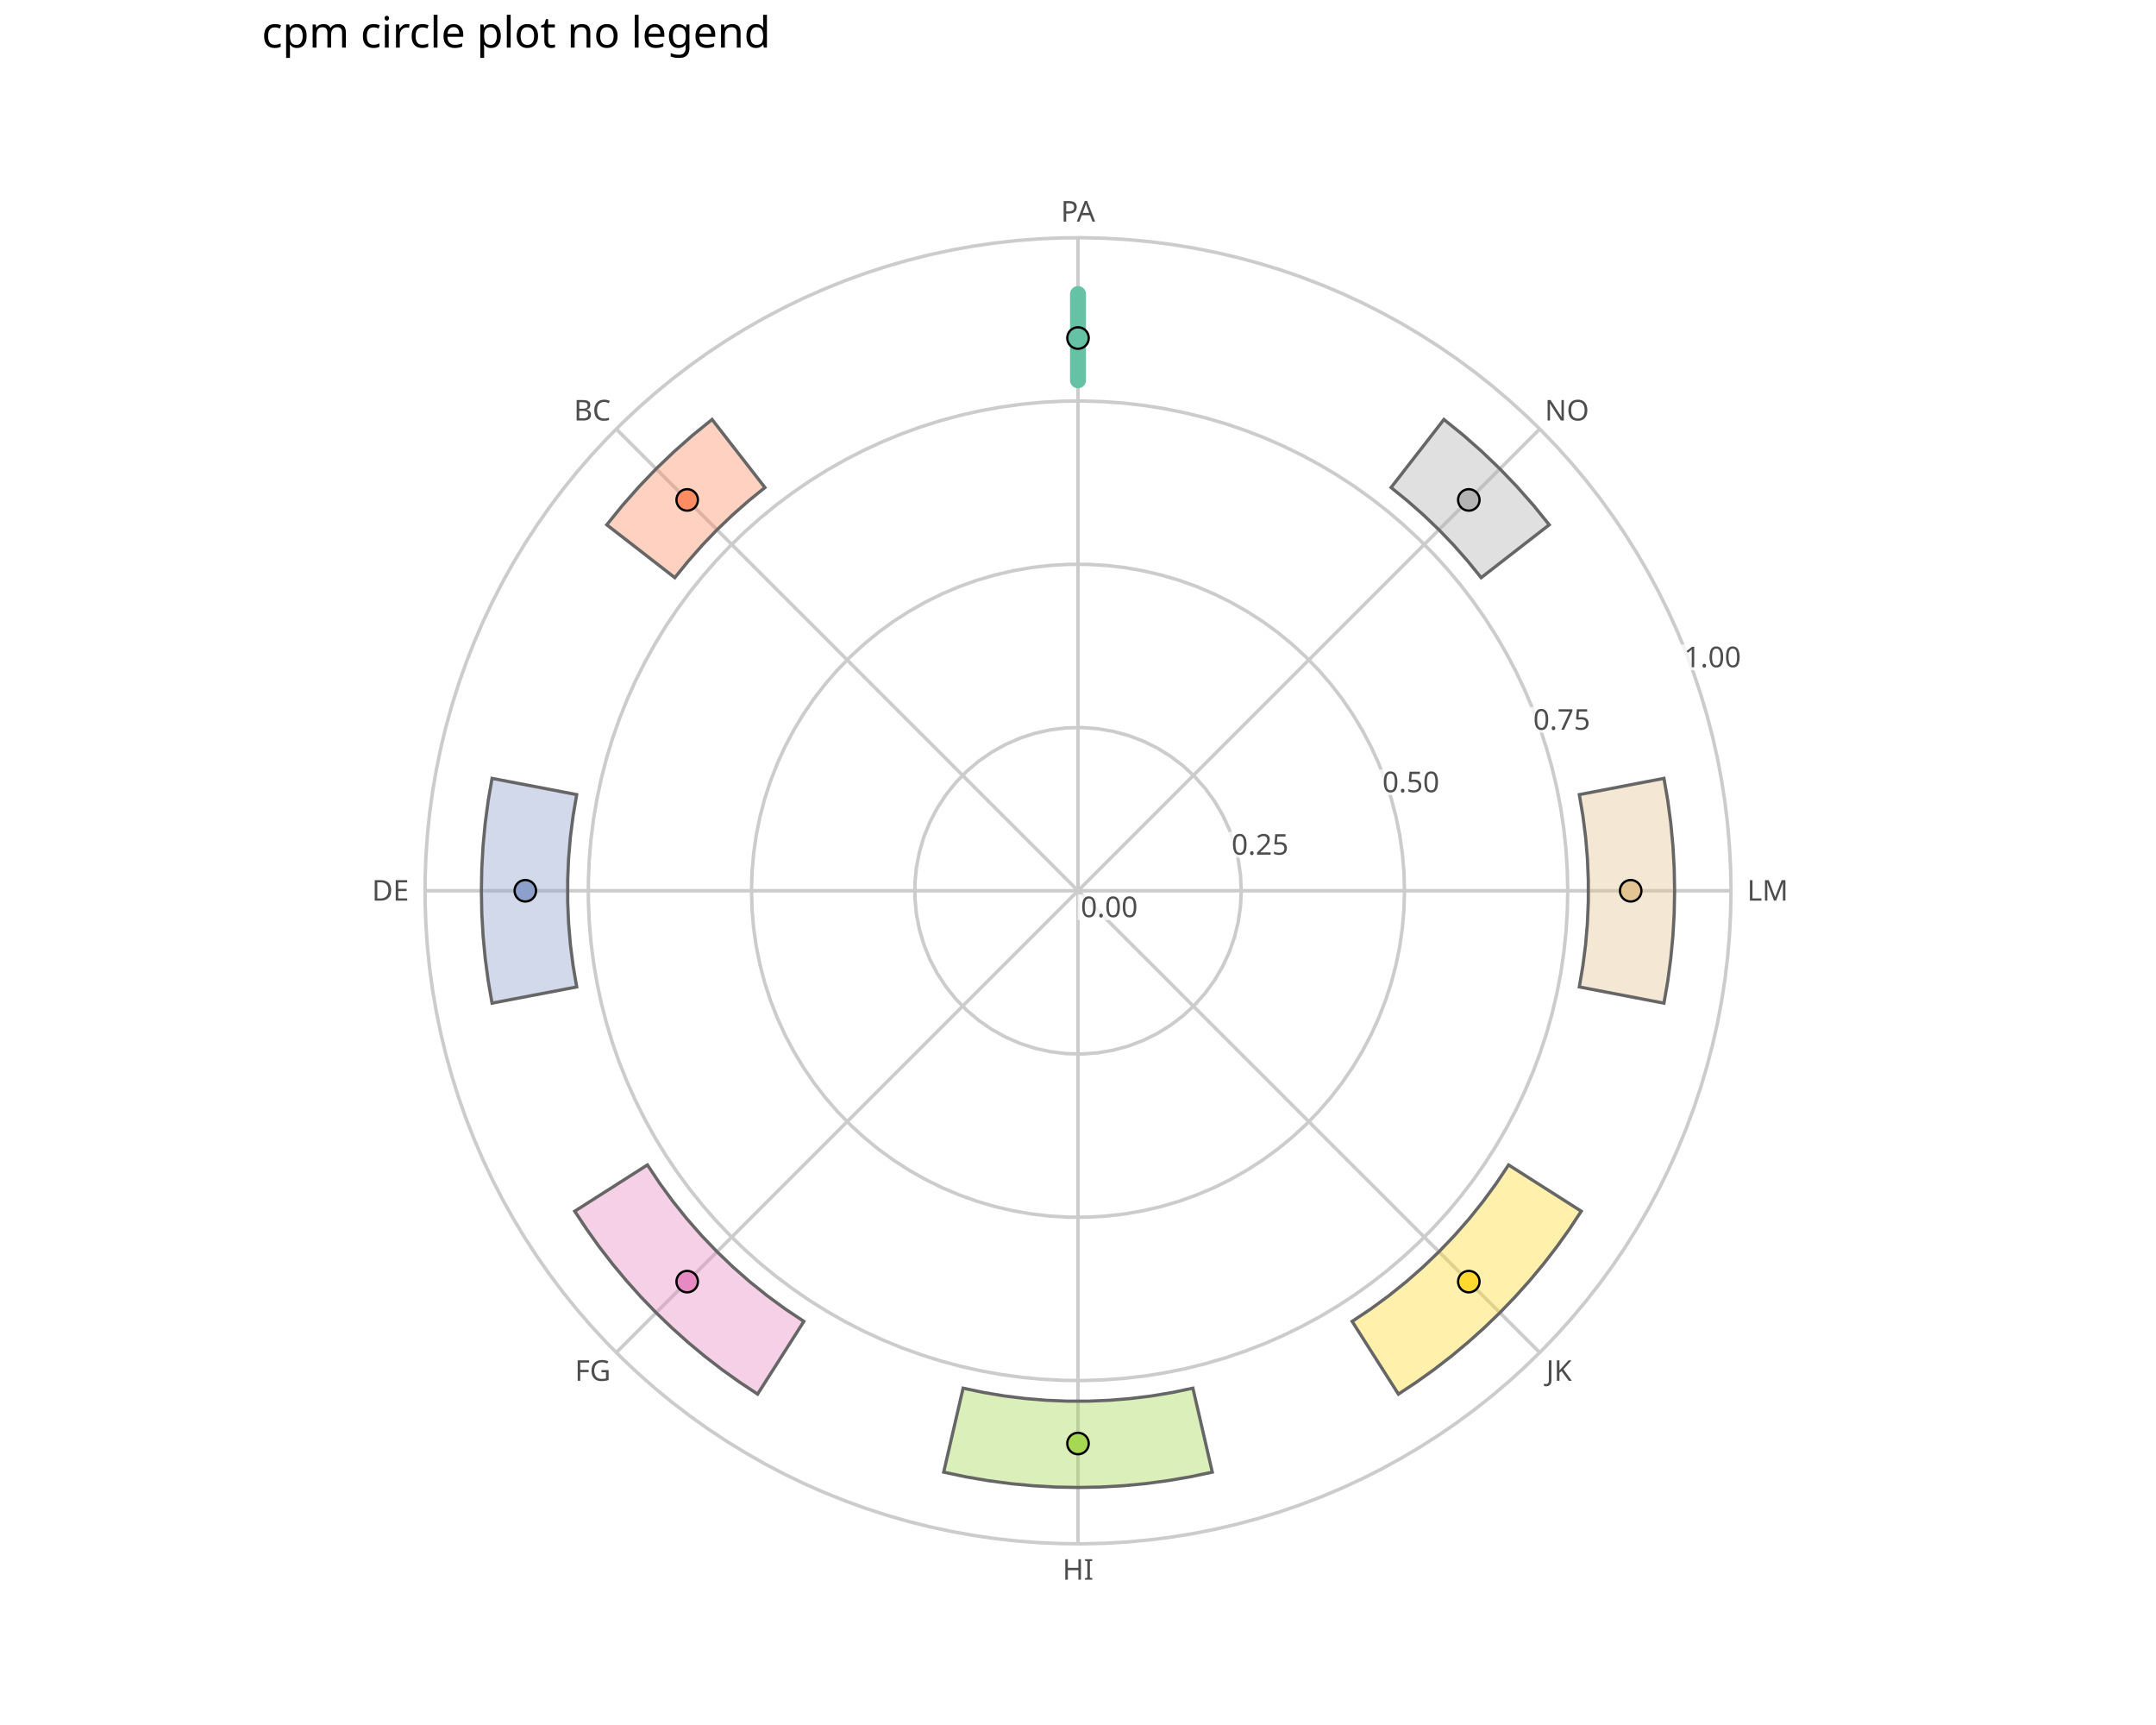
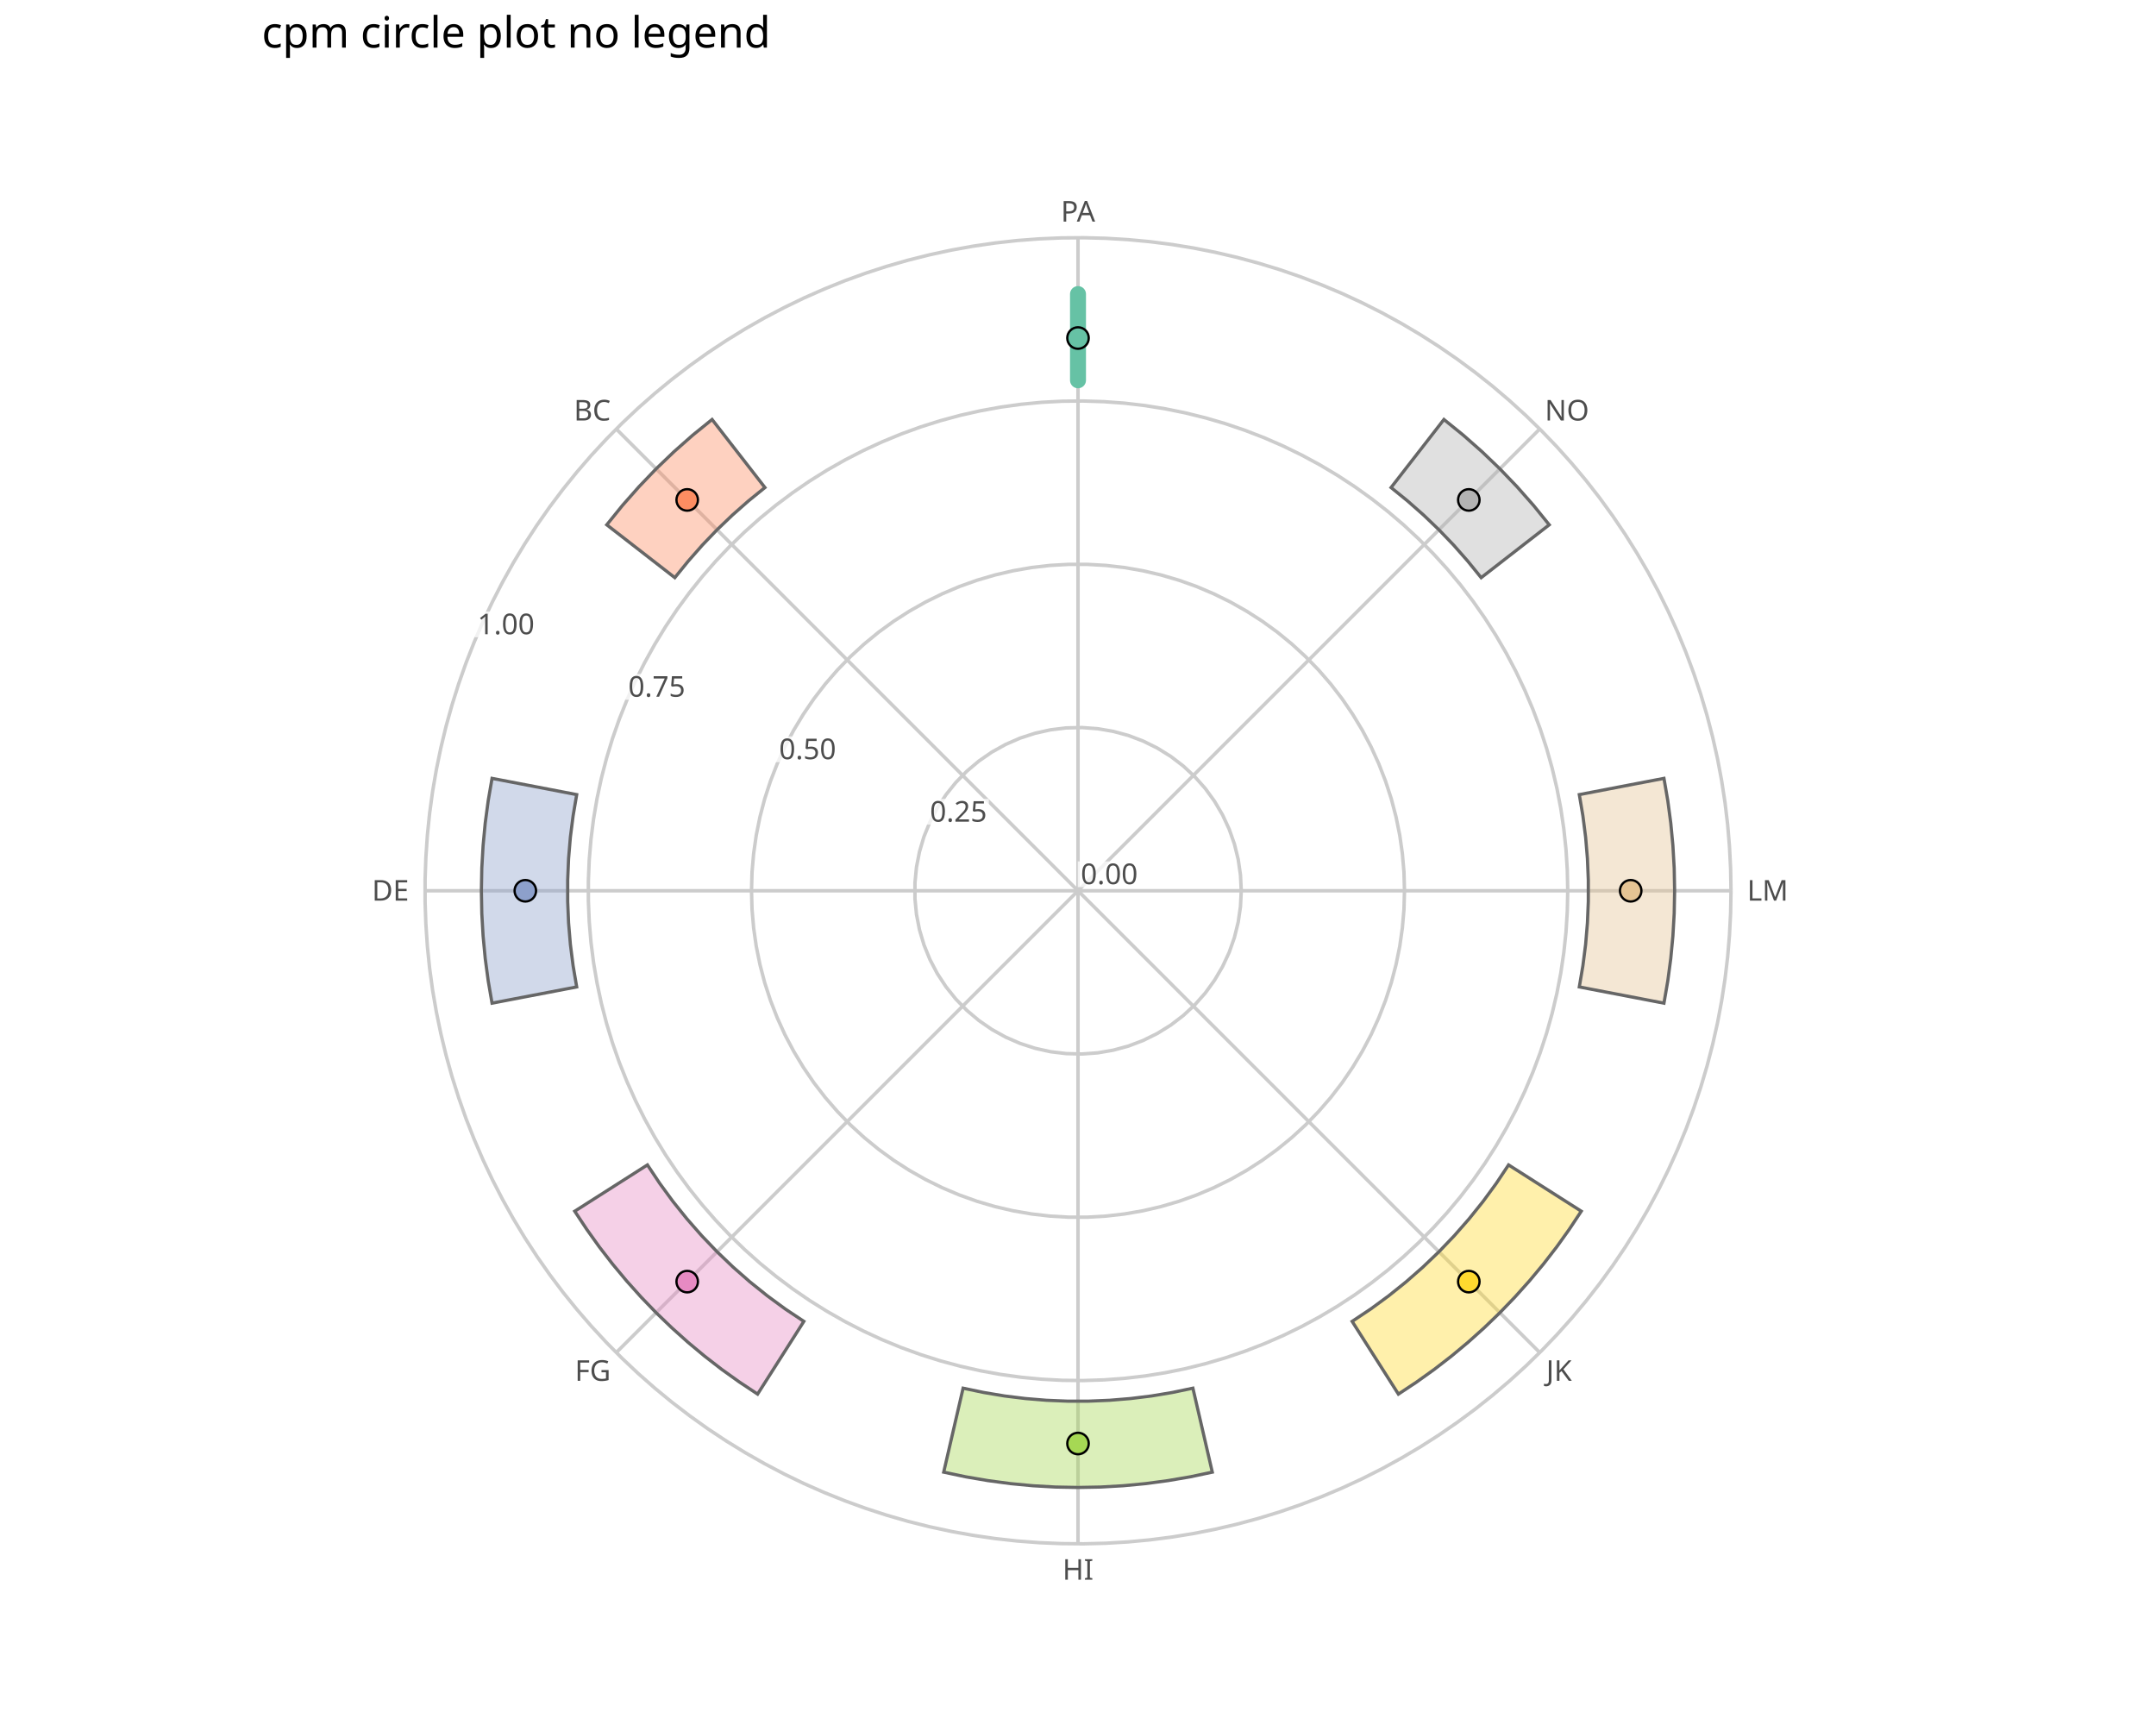
<svg xmlns="http://www.w3.org/2000/svg" class="svglite" data-engine-version="2.0" width="720.00pt" height="576.00pt" viewBox="0 0 720.00 576.00">
  <defs>
    <style type="text/css">
    .svglite line, .svglite polyline, .svglite polygon, .svglite path, .svglite rect, .svglite circle {
      fill: none;
      stroke: #000000;
      stroke-linecap: round;
      stroke-linejoin: round;
      stroke-miterlimit: 10.00;
    }
  </style>
  </defs>
  <rect width="100%" height="100%" style="stroke: none; fill: #FFFFFF;" />
  <defs>
    <clipPath id="cpMC4wMHw3MjAuMDB8MC4wMHw1NzYuMDA=">
      <rect x="0.00" y="0.00" width="720.00" height="576.00" />
    </clipPath>
  </defs>
  <g clip-path="url(#cpMC4wMHw3MjAuMDB8MC4wMHw1NzYuMDA=)">
</g>
  <defs>
    <clipPath id="cpODEuNDR8NjM4LjU2fDAuMDB8NTc2LjAw">
      <rect x="81.44" y="0.00" width="557.12" height="576.00" />
    </clipPath>
  </defs>
  <g clip-path="url(#cpODEuNDR8NjM4LjU2fDAuMDB8NTc2LjAw)">
    <rect x="81.44" y="0.00" width="557.12" height="576.00" style="stroke-width: 1.16; stroke: none; fill: #FFFFFF;" />
  </g>
  <g clip-path="url(#cpMC4wMHw3MjAuMDB8MC4wMHw1NzYuMDA=)">
    <polyline points="360.00,297.44 360.00,297.44 " style="stroke-width: 1.16; stroke: #CCCCCC; stroke-linecap: butt;" />
    <polyline points="414.52,297.44 414.26,292.18 413.50,286.96 412.24,281.85 410.49,276.88 408.27,272.10 405.60,267.56 402.51,263.30 399.01,259.36 395.15,255.77 390.97,252.57 386.49,249.79 381.77,247.46 376.85,245.59 371.76,244.21 366.57,243.32 361.32,242.94 356.05,243.06 350.82,243.70 345.68,244.84 340.67,246.46 335.84,248.57 331.23,251.13 326.90,254.12 322.87,257.52 319.19,261.29 315.90,265.39 313.01,269.80 310.56,274.47 308.57,279.34 307.07,284.39 306.06,289.56 305.55,294.80 305.55,300.07 306.06,305.32 307.07,310.49 308.57,315.53 310.56,320.41 313.01,325.08 315.90,329.48 319.19,333.59 322.87,337.36 326.90,340.76 331.23,343.75 335.84,346.31 340.67,348.41 345.68,350.04 350.82,351.18 356.05,351.81 361.32,351.94 366.57,351.56 371.76,350.67 376.85,349.29 381.77,347.42 386.49,345.08 390.97,342.30 395.15,339.11 399.01,335.52 402.51,331.58 405.60,327.31 408.27,322.77 410.49,318.00 412.24,313.03 413.50,307.91 414.26,302.70 414.52,297.44 " style="stroke-width: 1.16; stroke: #CCCCCC; stroke-linecap: butt;" />
    <polyline points="469.03,297.44 468.86,291.21 468.32,285.01 467.44,278.85 466.20,272.74 464.62,266.72 462.69,260.80 460.43,255.00 457.85,249.33 454.94,243.82 451.72,238.49 448.21,233.35 444.41,228.42 440.33,223.71 435.99,219.25 431.40,215.04 426.58,211.09 421.54,207.43 416.30,204.07 410.88,201.01 405.29,198.26 399.56,195.83 393.69,193.74 387.72,191.99 381.65,190.58 375.52,189.51 369.33,188.80 363.11,188.45 356.89,188.45 350.67,188.80 344.48,189.51 338.35,190.58 332.28,191.99 326.31,193.74 320.44,195.83 314.71,198.26 309.12,201.01 303.70,204.07 298.46,207.43 293.42,211.09 288.60,215.04 284.01,219.25 279.67,223.71 275.59,228.42 271.79,233.35 268.28,238.49 265.06,243.82 262.15,249.33 259.57,255.00 257.31,260.80 255.38,266.72 253.80,272.74 252.56,278.85 251.68,285.01 251.14,291.21 250.97,297.44 251.14,303.66 251.68,309.87 252.56,316.03 253.80,322.13 255.38,328.16 257.31,334.08 259.57,339.88 262.15,345.55 265.06,351.05 268.28,356.39 271.79,361.53 275.59,366.46 279.67,371.16 284.01,375.63 288.60,379.84 293.42,383.78 298.46,387.44 303.70,390.81 309.12,393.87 314.71,396.62 320.44,399.04 326.31,401.14 332.28,402.89 338.35,404.30 344.48,405.36 350.67,406.07 356.89,406.43 363.11,406.43 369.33,406.07 375.52,405.36 381.65,404.30 387.72,402.89 393.69,401.14 399.56,399.04 405.29,396.62 410.88,393.87 416.30,390.81 421.54,387.44 426.58,383.78 431.40,379.84 435.99,375.63 440.33,371.16 444.41,366.46 448.21,361.53 451.72,356.39 454.94,351.05 457.85,345.55 460.43,339.88 462.69,334.08 464.62,328.16 466.20,322.13 467.44,316.03 468.32,309.87 468.86,303.66 469.03,297.44 " style="stroke-width: 1.16; stroke: #CCCCCC; stroke-linecap: butt;" />
    <polyline points="523.55,297.44 523.40,290.54 522.97,283.66 522.24,276.80 521.23,269.98 519.93,263.21 518.34,256.50 516.48,249.86 514.33,243.31 511.91,236.85 509.22,230.50 506.27,224.27 503.05,218.16 499.58,212.20 495.87,206.40 491.91,200.75 487.72,195.27 483.29,189.98 478.65,184.88 473.80,179.98 468.75,175.28 463.51,170.81 458.07,166.56 452.47,162.54 446.70,158.76 440.78,155.23 434.71,151.95 428.51,148.93 422.19,146.17 415.76,143.69 409.23,141.47 402.61,139.54 395.91,137.88 389.15,136.51 382.34,135.42 375.49,134.62 368.62,134.12 361.72,133.90 354.83,133.97 347.94,134.33 341.08,134.99 334.24,135.93 327.46,137.16 320.73,138.67 314.07,140.47 307.50,142.54 301.01,144.90 294.64,147.52 288.37,150.41 282.24,153.56 276.24,156.96 270.39,160.62 264.71,164.52 259.19,168.65 253.85,173.02 248.70,177.60 243.74,182.40 239.00,187.41 234.47,192.60 230.16,197.99 226.08,203.55 222.24,209.28 218.65,215.17 215.31,221.20 212.22,227.37 209.40,233.66 206.84,240.06 204.56,246.57 202.56,253.17 200.83,259.85 199.39,266.59 198.23,273.39 197.36,280.23 196.78,287.10 196.49,293.99 196.49,300.89 196.78,307.78 197.36,314.65 198.23,321.49 199.39,328.29 200.83,335.03 202.56,341.71 204.56,348.31 206.84,354.81 209.40,361.22 212.22,367.51 215.31,373.68 218.65,379.71 222.24,385.60 226.08,391.33 230.16,396.89 234.47,402.27 239.00,407.47 243.74,412.47 248.70,417.27 253.85,421.86 259.19,426.22 264.71,430.36 270.39,434.26 276.24,437.91 282.24,441.32 288.37,444.47 294.64,447.36 301.01,449.98 307.50,452.33 314.07,454.41 320.73,456.20 327.46,457.72 334.24,458.95 341.08,459.89 347.94,460.54 354.83,460.91 361.72,460.98 368.62,460.76 375.49,460.25 382.34,459.46 389.15,458.37 395.91,457.00 402.61,455.34 409.23,453.40 415.76,451.19 422.19,448.70 428.51,445.95 434.71,442.93 440.78,439.65 446.70,436.12 452.47,432.34 458.07,428.32 463.51,424.07 468.75,419.59 473.80,414.90 478.65,410.00 483.29,404.90 487.72,399.60 491.91,394.13 495.87,388.48 499.58,382.67 503.05,376.71 506.27,370.61 509.22,364.38 511.91,358.03 514.33,351.57 516.48,345.02 518.34,338.38 519.93,331.67 521.23,324.89 522.24,318.07 522.97,311.22 523.40,304.33 523.55,297.44 " style="stroke-width: 1.16; stroke: #CCCCCC; stroke-linecap: butt;" />
    <polyline points="578.07,297.44 577.94,290.03 577.56,282.64 576.94,275.26 576.06,267.90 574.93,260.59 573.56,253.31 571.93,246.08 570.07,238.91 567.96,231.82 565.61,224.79 563.03,217.85 560.21,211.00 557.16,204.26 553.88,197.61 550.38,191.09 546.65,184.69 542.72,178.41 538.57,172.28 534.22,166.28 529.66,160.44 524.91,154.76 519.97,149.24 514.85,143.90 509.55,138.73 504.07,133.74 498.43,128.94 492.63,124.34 486.67,119.94 480.57,115.74 474.33,111.75 467.96,107.97 461.47,104.42 454.85,101.08 448.13,97.97 441.31,95.10 434.39,92.45 427.39,90.04 420.31,87.88 413.15,85.95 405.94,84.27 398.68,82.83 391.37,81.64 384.02,80.70 376.65,80.01 369.26,79.57 361.85,79.38 354.45,79.44 347.05,79.76 339.66,80.32 332.30,81.14 324.97,82.20 317.68,83.52 310.44,85.08 303.26,86.88 296.14,88.93 289.10,91.22 282.14,93.74 275.27,96.51 268.49,99.50 261.83,102.72 255.27,106.17 248.84,109.83 242.53,113.72 236.36,117.81 230.33,122.11 224.45,126.62 218.73,131.32 213.17,136.21 207.78,141.29 202.57,146.55 197.53,151.98 192.69,157.58 188.03,163.35 183.58,169.26 179.33,175.33 175.29,181.53 171.46,187.87 167.85,194.34 164.46,200.92 161.29,207.62 158.36,214.42 155.65,221.31 153.19,228.29 150.96,235.36 148.97,242.49 147.23,249.69 145.73,256.94 144.47,264.24 143.47,271.58 142.72,278.95 142.22,286.33 141.96,293.74 141.96,301.14 142.22,308.54 142.72,315.93 143.47,323.30 144.47,330.64 145.73,337.94 147.23,345.19 148.97,352.39 150.96,359.52 153.19,366.58 155.65,373.57 158.36,380.46 161.29,387.26 164.46,393.96 167.85,400.54 171.46,407.01 175.29,413.35 179.33,419.55 183.58,425.62 188.03,431.53 192.69,437.29 197.53,442.89 202.57,448.33 207.78,453.59 213.17,458.67 218.73,463.56 224.45,468.26 230.33,472.76 236.36,477.07 242.53,481.16 248.84,485.04 255.27,488.71 261.83,492.16 268.49,495.38 275.27,498.37 282.14,501.13 289.10,503.66 296.14,505.95 303.26,508.00 310.44,509.80 317.68,511.36 324.97,512.67 332.30,513.74 339.66,514.56 347.05,515.12 354.45,515.43 361.85,515.50 369.26,515.31 376.65,514.87 384.02,514.18 391.37,513.24 398.68,512.05 405.94,510.61 413.15,508.93 420.31,507.00 427.39,504.83 434.39,502.42 441.31,499.78 448.13,496.90 454.85,493.80 461.47,490.46 467.96,486.90 474.33,483.13 480.57,479.14 486.67,474.94 492.63,470.54 498.43,465.93 504.07,461.14 509.55,456.15 514.85,450.98 519.97,445.63 524.91,440.11 529.66,434.43 534.22,428.59 538.57,422.60 542.72,416.47 546.65,410.19 550.38,403.79 553.88,397.26 557.16,390.62 560.21,383.87 563.03,377.03 565.61,370.09 567.96,363.06 570.07,355.96 571.93,348.80 573.56,341.57 574.93,334.29 576.06,326.97 576.94,319.62 577.56,312.24 577.94,304.84 578.07,297.44 " style="stroke-width: 1.16; stroke: #CCCCCC; stroke-linecap: butt;" />
    <polyline points="360.00,297.44 360.00,289.92 360.00,282.40 360.00,274.88 360.00,267.36 360.00,259.84 360.00,252.32 360.00,244.80 360.00,237.28 360.00,229.76 360.00,222.24 360.00,214.72 360.00,207.20 360.00,199.68 360.00,192.16 360.00,184.65 360.00,177.13 360.00,169.61 360.00,162.09 360.00,154.57 360.00,147.05 360.00,139.53 360.00,132.01 360.00,124.49 360.00,116.97 360.00,109.45 360.00,101.93 360.00,94.41 360.00,86.89 360.00,79.37 " style="stroke-width: 1.16; stroke: #CCCCCC; stroke-linecap: butt;" />
    <polyline points="360.00,297.44 354.68,292.12 349.37,286.80 344.05,281.49 338.73,276.17 333.41,270.85 328.10,265.54 322.78,260.22 317.46,254.90 312.15,249.58 306.83,244.27 301.51,238.95 296.19,233.63 290.88,228.32 285.56,223.00 280.24,217.68 274.93,212.36 269.61,207.05 264.29,201.73 258.97,196.41 253.66,191.10 248.34,185.78 243.02,180.46 237.71,175.14 232.39,169.83 227.07,164.51 221.75,159.19 216.44,153.88 211.12,148.56 205.80,143.24 " style="stroke-width: 1.16; stroke: #CCCCCC; stroke-linecap: butt;" />
    <polyline points="360.00,297.44 352.48,297.44 344.96,297.44 337.44,297.44 329.92,297.44 322.40,297.44 314.88,297.44 307.36,297.44 299.84,297.44 292.32,297.44 284.80,297.44 277.28,297.44 269.77,297.44 262.25,297.44 254.73,297.44 247.21,297.44 239.69,297.44 232.17,297.44 224.65,297.44 217.13,297.44 209.61,297.44 202.09,297.44 194.57,297.44 187.05,297.44 179.53,297.44 172.01,297.44 164.49,297.44 156.97,297.44 149.45,297.44 141.93,297.44 " style="stroke-width: 1.16; stroke: #CCCCCC; stroke-linecap: butt;" />
    <polyline points="360.00,297.44 354.68,302.76 349.37,308.07 344.05,313.39 338.73,318.71 333.41,324.02 328.10,329.34 322.78,334.66 317.46,339.98 312.15,345.29 306.83,350.61 301.51,355.93 296.19,361.24 290.88,366.56 285.56,371.88 280.24,377.20 274.93,382.51 269.61,387.83 264.29,393.15 258.97,398.46 253.66,403.78 248.34,409.10 243.02,414.42 237.71,419.73 232.39,425.05 227.07,430.37 221.75,435.68 216.44,441.00 211.12,446.32 205.80,451.64 " style="stroke-width: 1.16; stroke: #CCCCCC; stroke-linecap: butt;" />
    <polyline points="360.00,297.44 360.00,304.96 360.00,312.48 360.00,320.00 360.00,327.52 360.00,335.04 360.00,342.56 360.00,350.08 360.00,357.59 360.00,365.11 360.00,372.63 360.00,380.15 360.00,387.67 360.00,395.19 360.00,402.71 360.00,410.23 360.00,417.75 360.00,425.27 360.00,432.79 360.00,440.31 360.00,447.83 360.00,455.35 360.00,462.87 360.00,470.39 360.00,477.91 360.00,485.43 360.00,492.95 360.00,500.47 360.00,507.99 360.00,515.51 " style="stroke-width: 1.16; stroke: #CCCCCC; stroke-linecap: butt;" />
    <polyline points="360.00,297.44 365.32,302.76 370.63,308.07 375.95,313.39 381.27,318.71 386.59,324.02 391.90,329.34 397.22,334.66 402.54,339.98 407.85,345.29 413.17,350.61 418.49,355.93 423.81,361.24 429.12,366.56 434.44,371.88 439.76,377.20 445.07,382.51 450.39,387.83 455.71,393.15 461.03,398.46 466.34,403.78 471.66,409.10 476.98,414.42 482.29,419.73 487.61,425.05 492.93,430.37 498.25,435.68 503.56,441.00 508.88,446.32 514.20,451.64 " style="stroke-width: 1.16; stroke: #CCCCCC; stroke-linecap: butt;" />
    <polyline points="360.00,297.44 367.52,297.44 375.04,297.44 382.56,297.44 390.08,297.44 397.60,297.44 405.12,297.44 412.64,297.44 420.16,297.44 427.68,297.44 435.20,297.44 442.72,297.44 450.23,297.44 457.75,297.44 465.27,297.44 472.79,297.44 480.31,297.44 487.83,297.44 495.35,297.44 502.87,297.44 510.39,297.44 517.91,297.44 525.43,297.44 532.95,297.44 540.47,297.44 547.99,297.44 555.51,297.44 563.03,297.44 570.55,297.44 578.07,297.44 " style="stroke-width: 1.16; stroke: #CCCCCC; stroke-linecap: butt;" />
    <polyline points="360.00,297.44 365.32,292.12 370.63,286.80 375.95,281.49 381.27,276.17 386.59,270.85 391.90,265.54 397.22,260.22 402.54,254.90 407.85,249.58 413.17,244.27 418.49,238.95 423.81,233.63 429.12,228.32 434.44,223.00 439.76,217.68 445.07,212.36 450.39,207.05 455.71,201.73 461.03,196.41 466.34,191.10 471.66,185.78 476.98,180.46 482.29,175.14 487.61,169.83 492.93,164.51 498.25,159.19 503.56,153.88 508.88,148.56 514.20,143.24 " style="stroke-width: 1.16; stroke: #CCCCCC; stroke-linecap: butt;" />
    <polygon points="237.80,140.07 231.34,145.30 225.11,150.80 219.11,156.55 213.36,162.55 207.86,168.78 202.63,175.24 210.21,181.12 217.79,187.01 225.36,192.89 229.84,187.37 234.54,182.03 239.46,176.90 244.60,171.98 249.93,167.28 255.45,162.80 249.57,155.22 243.68,147.65 " style="stroke-width: 1.07; stroke: #666666; stroke-linecap: butt; stroke-linejoin: miter; fill: #FC8D62; fill-opacity: 0.40;" />
    <polygon points="164.32,259.91 163.04,267.35 162.04,274.83 161.33,282.35 160.90,289.89 160.76,297.44 160.90,304.99 161.33,312.53 162.04,320.04 163.04,327.53 164.32,334.97 173.75,333.16 183.17,331.36 192.59,329.55 191.39,322.47 190.48,315.35 189.88,308.20 189.58,301.03 189.58,293.85 189.88,286.68 190.48,279.53 191.39,272.41 192.59,265.33 183.17,263.52 173.75,261.71 " style="stroke-width: 1.07; stroke: #666666; stroke-linecap: butt; stroke-linejoin: miter; fill: #8DA0CB; fill-opacity: 0.40;" />
    <polygon points="191.93,404.44 195.94,410.49 200.16,416.39 204.60,422.13 209.24,427.70 214.08,433.10 219.11,438.32 224.34,443.36 229.74,448.20 235.31,452.84 241.05,457.28 246.95,461.50 253.00,465.51 258.15,457.42 263.30,449.33 268.45,441.23 262.26,437.10 256.25,432.69 250.44,428.03 244.84,423.12 239.46,417.97 234.31,412.59 229.40,406.99 224.74,401.19 220.34,395.18 216.21,388.98 208.11,394.14 200.02,399.29 " style="stroke-width: 1.07; stroke: #666666; stroke-linecap: butt; stroke-linejoin: miter; fill: #E78AC3; fill-opacity: 0.40;" />
    <polygon points="315.15,491.57 322.53,493.13 329.96,494.40 337.43,495.40 344.94,496.11 352.46,496.54 360.00,496.68 367.54,496.54 375.06,496.11 382.57,495.40 390.04,494.40 397.47,493.13 404.85,491.57 402.69,482.22 400.53,472.87 398.37,463.53 391.48,464.97 384.54,466.13 377.56,466.99 370.55,467.57 363.52,467.86 356.48,467.86 349.45,467.57 342.44,466.99 335.46,466.13 328.52,464.97 321.63,463.53 319.47,472.87 317.31,482.22 " style="stroke-width: 1.07; stroke: #666666; stroke-linecap: butt; stroke-linejoin: miter; fill: #A6D854; fill-opacity: 0.40;" />
    <polygon points="467.00,465.51 473.05,461.50 478.95,457.28 484.69,452.84 490.26,448.20 495.66,443.36 500.89,438.32 505.92,433.10 510.76,427.70 515.40,422.13 519.84,416.39 524.06,410.49 528.07,404.44 519.98,399.29 511.89,394.14 503.79,388.98 499.66,395.18 495.26,401.19 490.60,406.99 485.69,412.59 480.54,417.97 475.16,423.12 469.56,428.03 463.75,432.69 457.74,437.10 451.55,441.23 456.70,449.33 461.85,457.42 " style="stroke-width: 1.07; stroke: #666666; stroke-linecap: butt; stroke-linejoin: miter; fill: #FFD92F; fill-opacity: 0.40;" />
    <polygon points="555.68,334.97 556.96,327.53 557.96,320.04 558.67,312.53 559.10,304.99 559.24,297.44 559.10,289.89 558.67,282.35 557.96,274.83 556.96,267.35 555.68,259.91 546.25,261.71 536.83,263.52 527.41,265.33 528.61,272.41 529.52,279.53 530.12,286.68 530.42,293.85 530.42,301.03 530.12,308.20 529.52,315.35 528.61,322.47 527.41,329.55 536.83,331.36 546.25,333.16 " style="stroke-width: 1.07; stroke: #666666; stroke-linecap: butt; stroke-linejoin: miter; fill: #E5C494; fill-opacity: 0.40;" />
    <polygon points="517.37,175.24 512.14,168.78 506.64,162.55 500.89,156.55 494.89,150.80 488.66,145.30 482.20,140.07 476.32,147.65 470.43,155.22 464.55,162.80 470.07,167.28 475.40,171.98 480.54,176.90 485.46,182.03 490.16,187.37 494.64,192.89 502.21,187.01 509.79,181.12 " style="stroke-width: 1.07; stroke: #666666; stroke-linecap: butt; stroke-linejoin: miter; fill: #B3B3B3; fill-opacity: 0.40;" />
    <polyline points="360.00,126.98 360.00,117.38 360.00,107.79 360.00,98.20 " style="stroke-width: 5.33; stroke: #66C2A5;" />
    <circle cx="360.00" cy="112.87" r="3.59" style="stroke-width: 0.77; fill: #66C2A5;" />
    <circle cx="229.49" cy="166.93" r="3.59" style="stroke-width: 0.77; fill: #FC8D62;" />
    <circle cx="175.43" cy="297.44" r="3.59" style="stroke-width: 0.77; fill: #8DA0CB;" />
    <circle cx="229.49" cy="427.95" r="3.59" style="stroke-width: 0.77; fill: #E78AC3;" />
    <circle cx="360.00" cy="482.01" r="3.59" style="stroke-width: 0.77; fill: #A6D854;" />
    <circle cx="490.51" cy="427.95" r="3.59" style="stroke-width: 0.77; fill: #FFD92F;" />
    <circle cx="544.57" cy="297.44" r="3.59" style="stroke-width: 0.77; fill: #E5C494;" />
    <circle cx="490.51" cy="166.93" r="3.59" style="stroke-width: 0.77; fill: #B3B3B3;" />
    <text x="360.00" y="73.99" text-anchor="middle" style="font-size: 9.60px; fill: #4D4D4D; font-family: sans;" textLength="12.81px" lengthAdjust="spacingAndGlyphs">PA</text>
    <text x="203.95" y="140.41" text-anchor="end" style="font-size: 9.60px; fill: #4D4D4D; font-family: sans;" textLength="13.34px" lengthAdjust="spacingAndGlyphs">BC</text>
    <text x="136.55" y="300.74" text-anchor="end" style="font-size: 9.60px; fill: #4D4D4D; font-family: sans;" textLength="13.34px" lengthAdjust="spacingAndGlyphs">DE</text>
    <text x="203.95" y="461.08" text-anchor="end" style="font-size: 9.60px; fill: #4D4D4D; font-family: sans;" textLength="13.33px" lengthAdjust="spacingAndGlyphs">FG</text>
    <text x="360.00" y="527.49" text-anchor="middle" style="font-size: 9.60px; fill: #4D4D4D; font-family: sans;" textLength="9.60px" lengthAdjust="spacingAndGlyphs">HI</text>
    <text x="516.36" y="461.08" style="font-size: 9.60px; fill: #4D4D4D; font-family: sans;" textLength="11.21px" lengthAdjust="spacingAndGlyphs">JK</text>
    <text x="583.45" y="300.74" style="font-size: 9.60px; fill: #4D4D4D; font-family: sans;" textLength="13.34px" lengthAdjust="spacingAndGlyphs">LM</text>
    <text x="515.89" y="140.41" style="font-size: 9.60px; fill: #4D4D4D; font-family: sans;" textLength="14.41px" lengthAdjust="spacingAndGlyphs">NO</text>
-     <rect x="359.92" y="298.65" width="20.68" height="8.60" style="stroke-width: 0.75; stroke: none; fill: #FFFFFF; fill-opacity: 0.75;" />
-     <rect x="410.29" y="277.79" width="20.68" height="8.60" style="stroke-width: 0.75; stroke: none; fill: #FFFFFF; fill-opacity: 0.75;" />
-     <rect x="460.65" y="256.93" width="20.68" height="8.60" style="stroke-width: 0.75; stroke: none; fill: #FFFFFF; fill-opacity: 0.75;" />
-     <rect x="511.02" y="236.06" width="20.68" height="8.60" style="stroke-width: 0.75; stroke: none; fill: #FFFFFF; fill-opacity: 0.75;" />
-     <rect x="561.39" y="215.20" width="20.68" height="8.60" style="stroke-width: 0.75; stroke: none; fill: #FFFFFF; fill-opacity: 0.75;" />
-     <text x="360.92" y="306.25" style="font-size: 9.60px; fill: #4D4D4D; font-family: sans;" textLength="18.69px" lengthAdjust="spacingAndGlyphs">0.00</text>
-     <text x="411.28" y="285.39" style="font-size: 9.60px; fill: #4D4D4D; font-family: sans;" textLength="18.69px" lengthAdjust="spacingAndGlyphs">0.25</text>
-     <text x="461.65" y="264.53" style="font-size: 9.60px; fill: #4D4D4D; font-family: sans;" textLength="18.69px" lengthAdjust="spacingAndGlyphs">0.50</text>
-     <text x="512.02" y="243.67" style="font-size: 9.60px; fill: #4D4D4D; font-family: sans;" textLength="18.69px" lengthAdjust="spacingAndGlyphs">0.75</text>
-     <text x="562.38" y="222.80" style="font-size: 9.60px; fill: #4D4D4D; font-family: sans;" textLength="18.69px" lengthAdjust="spacingAndGlyphs">1.00</text>
+     <rect x="359.92" y="287.63" width="20.68" height="8.60" style="stroke-width: 0.75; stroke: none; fill: #FFFFFF; fill-opacity: 0.75;" />
+     <rect x="309.55" y="266.76" width="20.68" height="8.60" style="stroke-width: 0.75; stroke: none; fill: #FFFFFF; fill-opacity: 0.75;" />
+     <rect x="259.18" y="245.90" width="20.68" height="8.60" style="stroke-width: 0.75; stroke: none; fill: #FFFFFF; fill-opacity: 0.75;" />
+     <rect x="208.82" y="225.04" width="20.68" height="8.60" style="stroke-width: 0.75; stroke: none; fill: #FFFFFF; fill-opacity: 0.75;" />
+     <rect x="158.45" y="204.18" width="20.68" height="8.60" style="stroke-width: 0.75; stroke: none; fill: #FFFFFF; fill-opacity: 0.75;" />
+     <text x="360.92" y="295.23" style="font-size: 9.60px; fill: #4D4D4D; font-family: sans;" textLength="18.69px" lengthAdjust="spacingAndGlyphs">0.00</text>
+     <text x="310.55" y="274.37" style="font-size: 9.60px; fill: #4D4D4D; font-family: sans;" textLength="18.69px" lengthAdjust="spacingAndGlyphs">0.25</text>
+     <text x="260.18" y="253.50" style="font-size: 9.60px; fill: #4D4D4D; font-family: sans;" textLength="18.69px" lengthAdjust="spacingAndGlyphs">0.50</text>
+     <text x="209.81" y="232.64" style="font-size: 9.60px; fill: #4D4D4D; font-family: sans;" textLength="18.69px" lengthAdjust="spacingAndGlyphs">0.75</text>
+     <text x="159.45" y="211.78" style="font-size: 9.60px; fill: #4D4D4D; font-family: sans;" textLength="18.69px" lengthAdjust="spacingAndGlyphs">1.00</text>
    <text x="87.42" y="15.89" style="font-size: 14.40px; font-family: sans;" textLength="159.30px" lengthAdjust="spacingAndGlyphs">cpm circle plot no legend</text>
  </g>
</svg>
